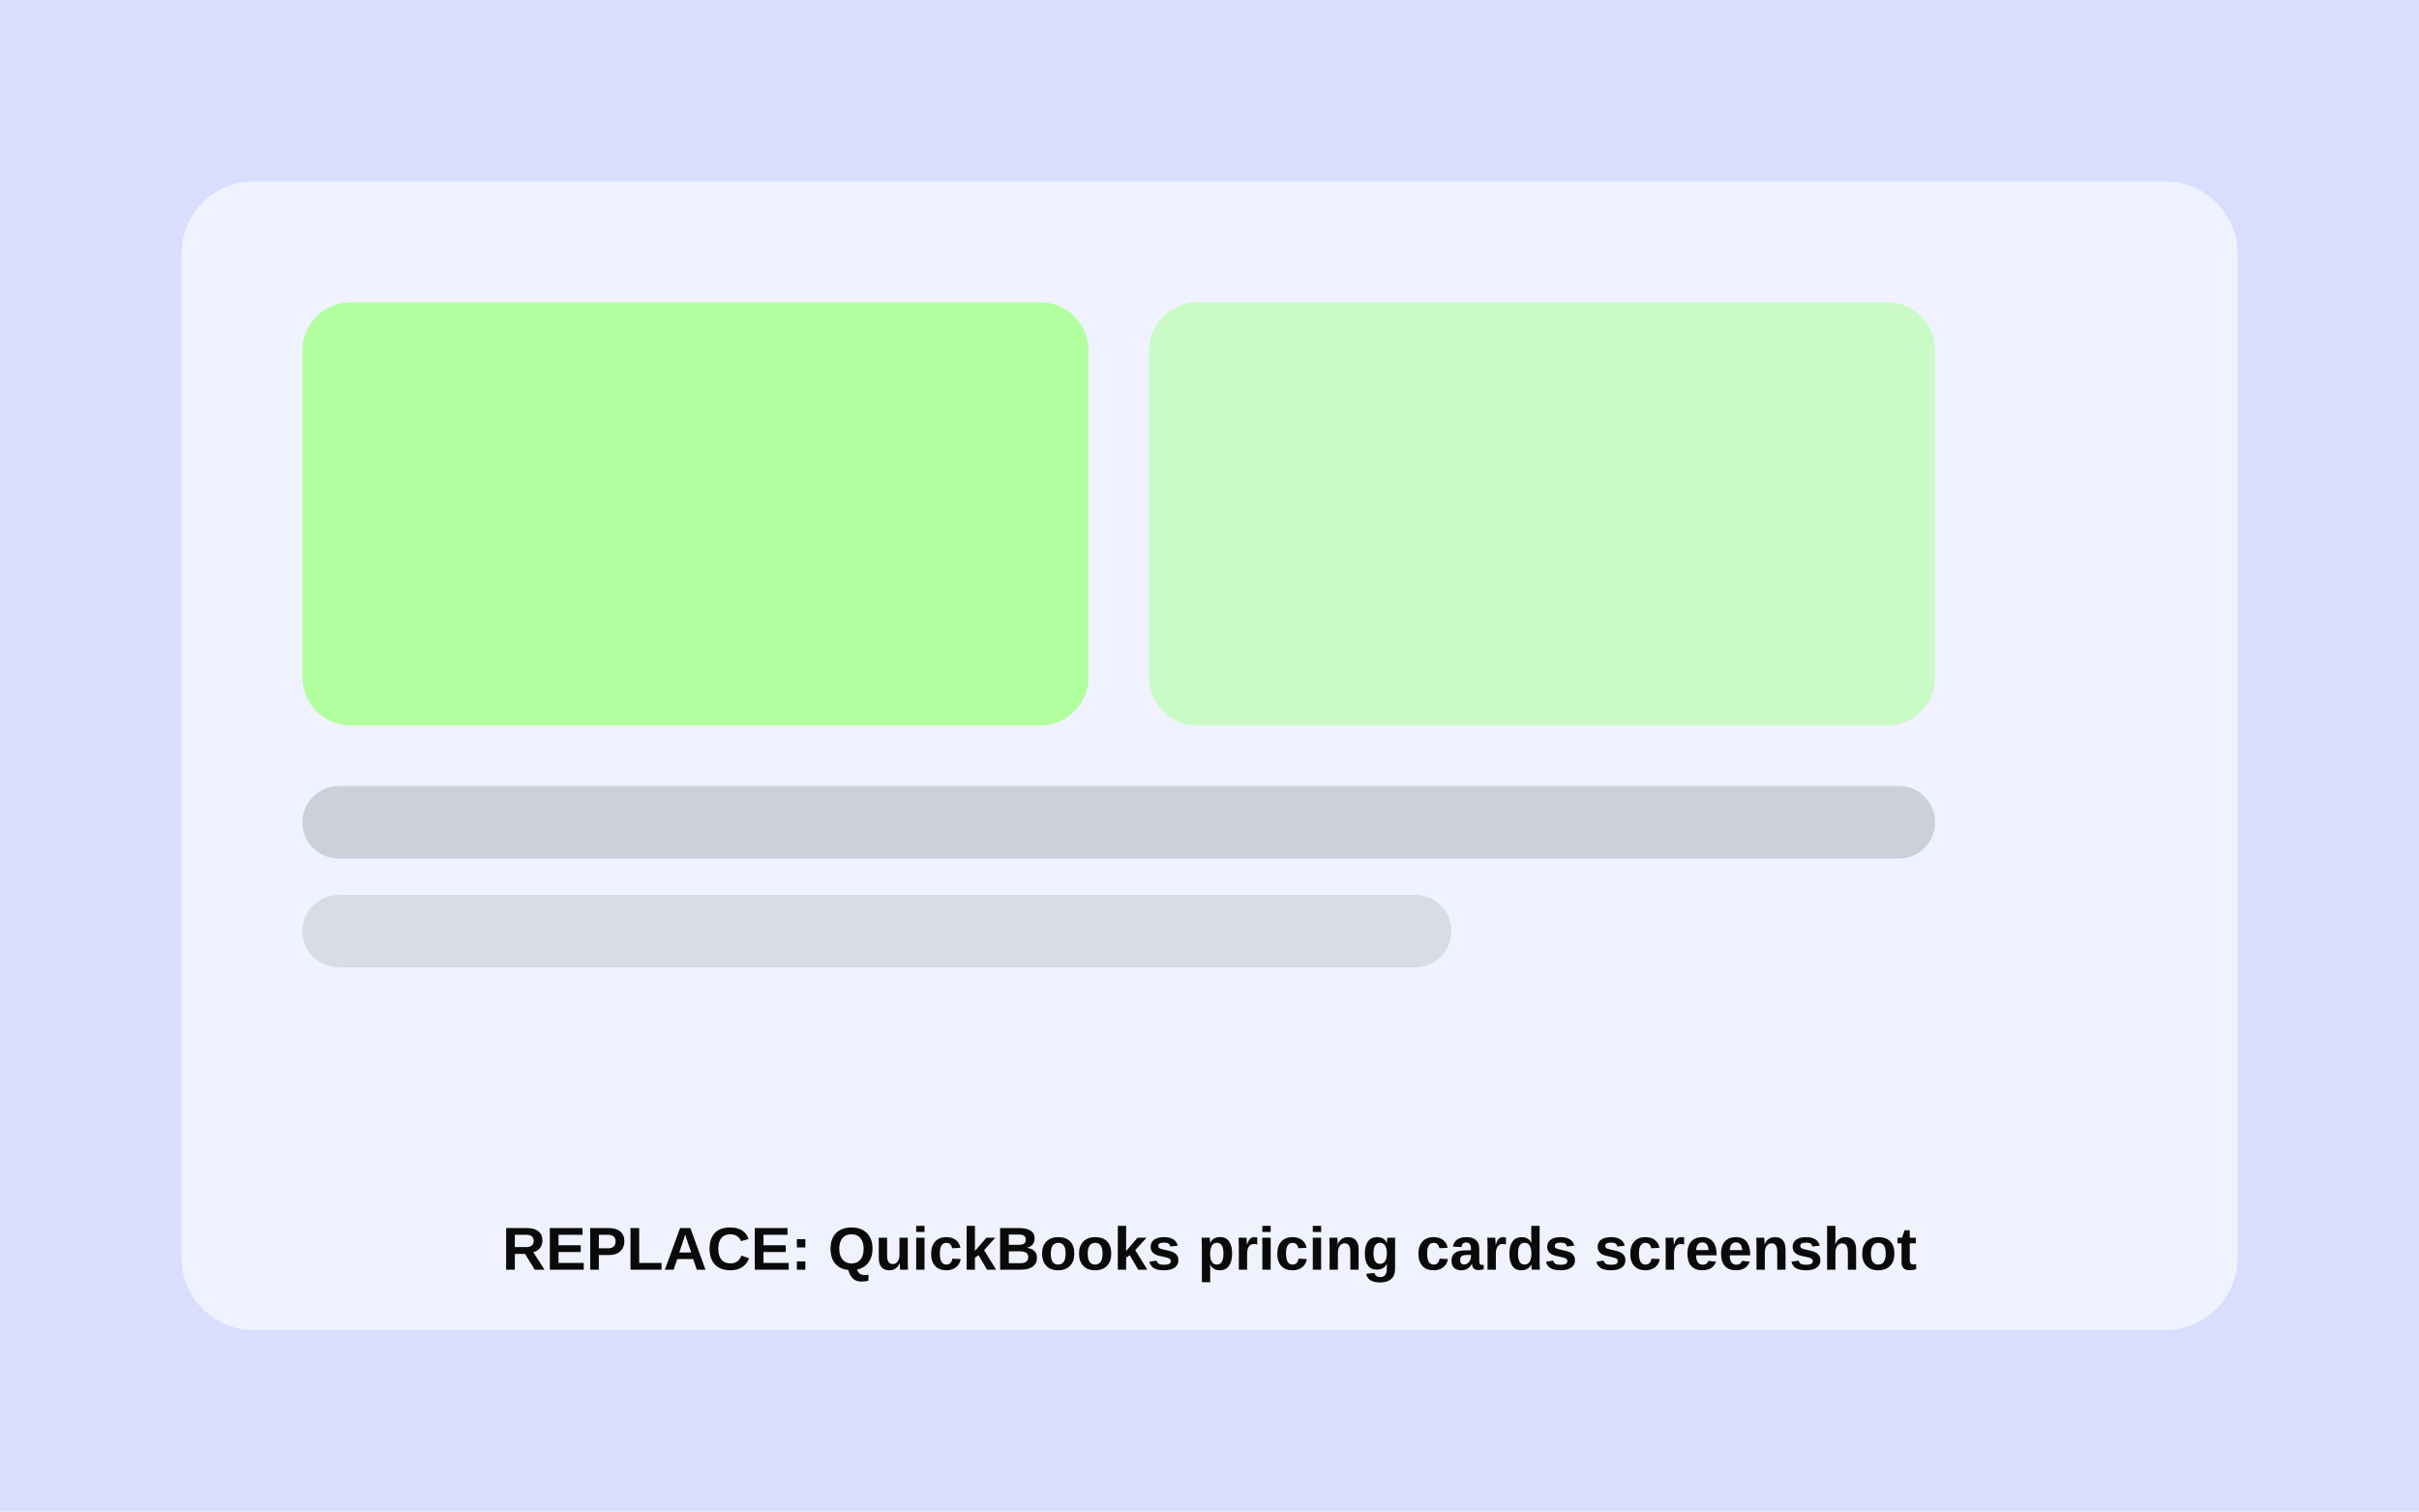
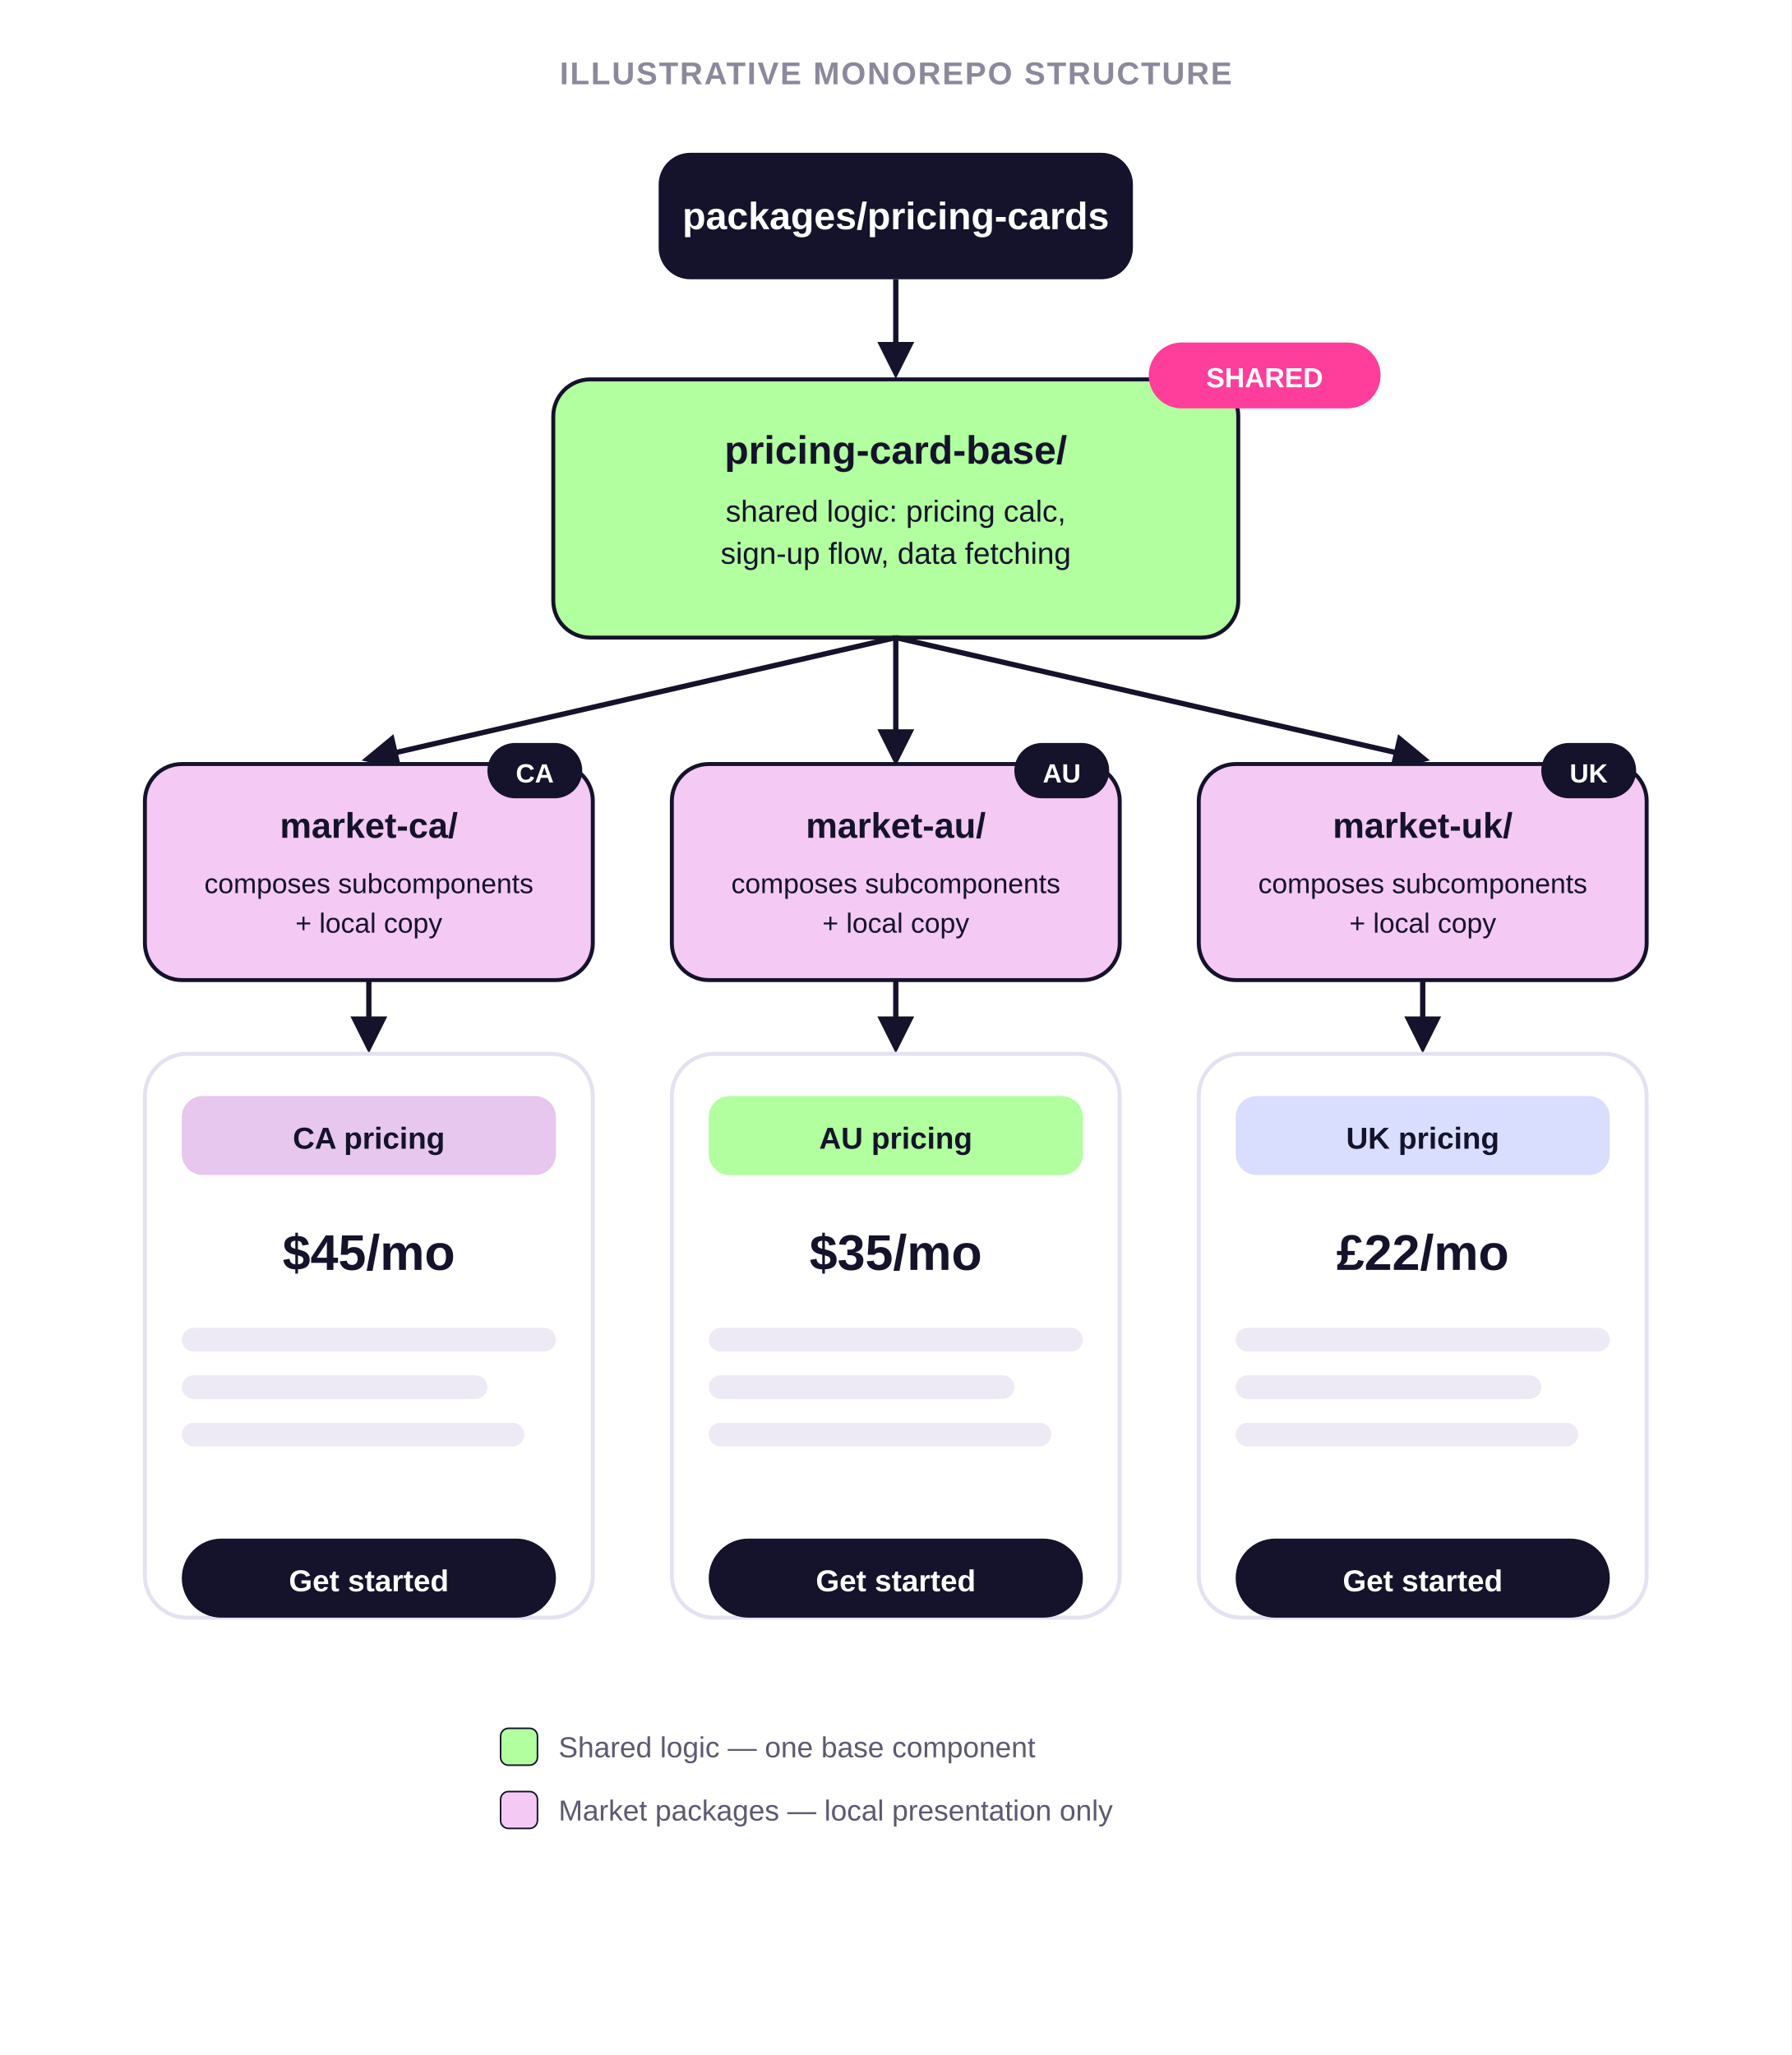
- <svg xmlns="http://www.w3.org/2000/svg" viewBox="0 0 800 500">
-   <rect width="800" height="500" fill="#D9DEFF" />
-   <rect x="60" y="60" width="680" height="380" rx="24" fill="#FFFFFF" opacity="0.6" />
-   <rect x="100" y="100" width="260" height="140" rx="16" fill="#B1FF9E" />
-   <rect x="380" y="100" width="260" height="140" rx="16" fill="#B1FF9E" opacity="0.6" />
-   <rect x="100" y="260" width="540" height="24" rx="12" fill="#0A0A0A" opacity="0.15" />
-   <rect x="100" y="296" width="380" height="24" rx="12" fill="#0A0A0A" opacity="0.1" />
-   <text x="400" y="420" font-family="Arial, sans-serif" font-size="20" font-weight="700" fill="#0A0A0A" text-anchor="middle">REPLACE: QuickBooks pricing cards screenshot</text>
+ <svg xmlns="http://www.w3.org/2000/svg" viewBox="0 0 680 780">
+   <defs>
+     <marker id="arrow" viewBox="0 0 10 10" refX="8" refY="5" markerWidth="7" markerHeight="7" orient="auto-start-reverse">
+       <path d="M0,0 L10,5 L0,10 z" fill="#14132B" />
+     </marker>
+   </defs>
+   <rect width="680" height="780" fill="#FFFFFF" />
+   <text x="340" y="32" font-family="Arial, sans-serif" font-size="12" font-weight="700" letter-spacing="0.6" fill="#8B899C" text-anchor="middle">ILLUSTRATIVE MONOREPO STRUCTURE</text>
+   <rect x="250" y="58" width="180" height="48" rx="12" fill="#14132B" />
+   <text x="340" y="87" font-family="Arial, sans-serif" font-size="14.5" font-weight="700" fill="#FFFFFF" text-anchor="middle">packages/pricing-cards</text>
+   <line x1="340" y1="106" x2="340" y2="141" stroke="#14132B" stroke-width="2" marker-end="url(#arrow)" />
+   <rect x="210" y="144" width="260" height="98" rx="14" fill="#B1FF9E" stroke="#14132B" stroke-width="1.5" />
+   <text x="340" y="176" font-family="Arial, sans-serif" font-size="15" font-weight="700" fill="#14132B" text-anchor="middle">pricing-card-base/</text>
+   <text x="340" y="198" font-family="Arial, sans-serif" font-size="11.5" fill="#14132B" text-anchor="middle">shared logic: pricing calc,</text>
+   <text x="340" y="214" font-family="Arial, sans-serif" font-size="11.5" fill="#14132B" text-anchor="middle">sign-up flow, data fetching</text>
+   <rect x="436" y="130" width="88" height="25" rx="12.5" fill="#FF3D9A" />
+   <text x="480" y="147" font-family="Arial, sans-serif" font-size="10.5" font-weight="700" fill="#FFFFFF" text-anchor="middle">SHARED</text>
+   <line x1="340" y1="242" x2="140" y2="288" stroke="#14132B" stroke-width="2" marker-end="url(#arrow)" />
+   <line x1="340" y1="242" x2="340" y2="288" stroke="#14132B" stroke-width="2" marker-end="url(#arrow)" />
+   <line x1="340" y1="242" x2="540" y2="288" stroke="#14132B" stroke-width="2" marker-end="url(#arrow)" />
+   <g>
+     <rect x="55" y="290" width="170" height="82" rx="14" fill="#F4C9F3" stroke="#14132B" stroke-width="1.5" />
+     <text x="140" y="318" font-family="Arial, sans-serif" font-size="13.5" font-weight="700" fill="#14132B" text-anchor="middle">market-ca/</text>
+     <text x="140" y="339" font-family="Arial, sans-serif" font-size="10.5" fill="#14132B" text-anchor="middle">composes subcomponents</text>
+     <text x="140" y="354" font-family="Arial, sans-serif" font-size="10.5" fill="#14132B" text-anchor="middle">+ local copy</text>
+     <rect x="185" y="282" width="36" height="21" rx="10.5" fill="#14132B" />
+     <text x="203" y="297" font-family="Arial, sans-serif" font-size="10" font-weight="700" fill="#FFFFFF" text-anchor="middle">CA</text>
+   </g>
+   <g>
+     <rect x="255" y="290" width="170" height="82" rx="14" fill="#F4C9F3" stroke="#14132B" stroke-width="1.5" />
+     <text x="340" y="318" font-family="Arial, sans-serif" font-size="13.5" font-weight="700" fill="#14132B" text-anchor="middle">market-au/</text>
+     <text x="340" y="339" font-family="Arial, sans-serif" font-size="10.5" fill="#14132B" text-anchor="middle">composes subcomponents</text>
+     <text x="340" y="354" font-family="Arial, sans-serif" font-size="10.5" fill="#14132B" text-anchor="middle">+ local copy</text>
+     <rect x="385" y="282" width="36" height="21" rx="10.5" fill="#14132B" />
+     <text x="403" y="297" font-family="Arial, sans-serif" font-size="10" font-weight="700" fill="#FFFFFF" text-anchor="middle">AU</text>
+   </g>
+   <g>
+     <rect x="455" y="290" width="170" height="82" rx="14" fill="#F4C9F3" stroke="#14132B" stroke-width="1.5" />
+     <text x="540" y="318" font-family="Arial, sans-serif" font-size="13.5" font-weight="700" fill="#14132B" text-anchor="middle">market-uk/</text>
+     <text x="540" y="339" font-family="Arial, sans-serif" font-size="10.5" fill="#14132B" text-anchor="middle">composes subcomponents</text>
+     <text x="540" y="354" font-family="Arial, sans-serif" font-size="10.5" fill="#14132B" text-anchor="middle">+ local copy</text>
+     <rect x="585" y="282" width="36" height="21" rx="10.5" fill="#14132B" />
+     <text x="603" y="297" font-family="Arial, sans-serif" font-size="10" font-weight="700" fill="#FFFFFF" text-anchor="middle">UK</text>
+   </g>
+   <line x1="140" y1="372" x2="140" y2="397" stroke="#14132B" stroke-width="2" marker-end="url(#arrow)" />
+   <line x1="340" y1="372" x2="340" y2="397" stroke="#14132B" stroke-width="2" marker-end="url(#arrow)" />
+   <line x1="540" y1="372" x2="540" y2="397" stroke="#14132B" stroke-width="2" marker-end="url(#arrow)" />
+   <g>
+     <rect x="55" y="400" width="170" height="214" rx="16" fill="#FFFFFF" stroke="#E4E1F2" stroke-width="1.5" />
+     <rect x="69" y="416" width="142" height="30" rx="8" fill="#E7C7EE" />
+     <text x="140" y="436" font-family="Arial, sans-serif" font-size="11.5" font-weight="700" fill="#14132B" text-anchor="middle">CA pricing</text>
+     <text x="140" y="482" font-family="Arial, sans-serif" font-size="19" font-weight="700" fill="#14132B" text-anchor="middle">$45/mo</text>
+     <rect x="69" y="504" width="142" height="9" rx="4.5" fill="#EDEAF5" />
+     <rect x="69" y="522" width="116" height="9" rx="4.5" fill="#EDEAF5" />
+     <rect x="69" y="540" width="130" height="9" rx="4.5" fill="#EDEAF5" />
+     <rect x="69" y="584" width="142" height="30" rx="15" fill="#14132B" />
+     <text x="140" y="604" font-family="Arial, sans-serif" font-size="11.5" font-weight="700" fill="#FFFFFF" text-anchor="middle">Get started</text>
+   </g>
+   <g>
+     <rect x="255" y="400" width="170" height="214" rx="16" fill="#FFFFFF" stroke="#E4E1F2" stroke-width="1.5" />
+     <rect x="269" y="416" width="142" height="30" rx="8" fill="#B1FF9E" />
+     <text x="340" y="436" font-family="Arial, sans-serif" font-size="11.5" font-weight="700" fill="#14132B" text-anchor="middle">AU pricing</text>
+     <text x="340" y="482" font-family="Arial, sans-serif" font-size="19" font-weight="700" fill="#14132B" text-anchor="middle">$35/mo</text>
+     <rect x="269" y="504" width="142" height="9" rx="4.5" fill="#EDEAF5" />
+     <rect x="269" y="522" width="116" height="9" rx="4.5" fill="#EDEAF5" />
+     <rect x="269" y="540" width="130" height="9" rx="4.5" fill="#EDEAF5" />
+     <rect x="269" y="584" width="142" height="30" rx="15" fill="#14132B" />
+     <text x="340" y="604" font-family="Arial, sans-serif" font-size="11.5" font-weight="700" fill="#FFFFFF" text-anchor="middle">Get started</text>
+   </g>
+   <g>
+     <rect x="455" y="400" width="170" height="214" rx="16" fill="#FFFFFF" stroke="#E4E1F2" stroke-width="1.5" />
+     <rect x="469" y="416" width="142" height="30" rx="8" fill="#D9DEFF" />
+     <text x="540" y="436" font-family="Arial, sans-serif" font-size="11.5" font-weight="700" fill="#14132B" text-anchor="middle">UK pricing</text>
+     <text x="540" y="482" font-family="Arial, sans-serif" font-size="19" font-weight="700" fill="#14132B" text-anchor="middle">£22/mo</text>
+     <rect x="469" y="504" width="142" height="9" rx="4.5" fill="#EDEAF5" />
+     <rect x="469" y="522" width="116" height="9" rx="4.5" fill="#EDEAF5" />
+     <rect x="469" y="540" width="130" height="9" rx="4.5" fill="#EDEAF5" />
+     <rect x="469" y="584" width="142" height="30" rx="15" fill="#14132B" />
+     <text x="540" y="604" font-family="Arial, sans-serif" font-size="11.5" font-weight="700" fill="#FFFFFF" text-anchor="middle">Get started</text>
+   </g>
+   <rect x="190" y="656" width="14" height="14" rx="3" fill="#B1FF9E" stroke="#14132B" stroke-width="0.6" />
+   <text x="212" y="667" font-family="Arial, sans-serif" font-size="11" fill="#5C5A72">Shared logic — one base component</text>
+   <rect x="190" y="680" width="14" height="14" rx="3" fill="#F4C9F3" stroke="#14132B" stroke-width="0.6" />
+   <text x="212" y="691" font-family="Arial, sans-serif" font-size="11" fill="#5C5A72">Market packages — local presentation only</text>
</svg>
